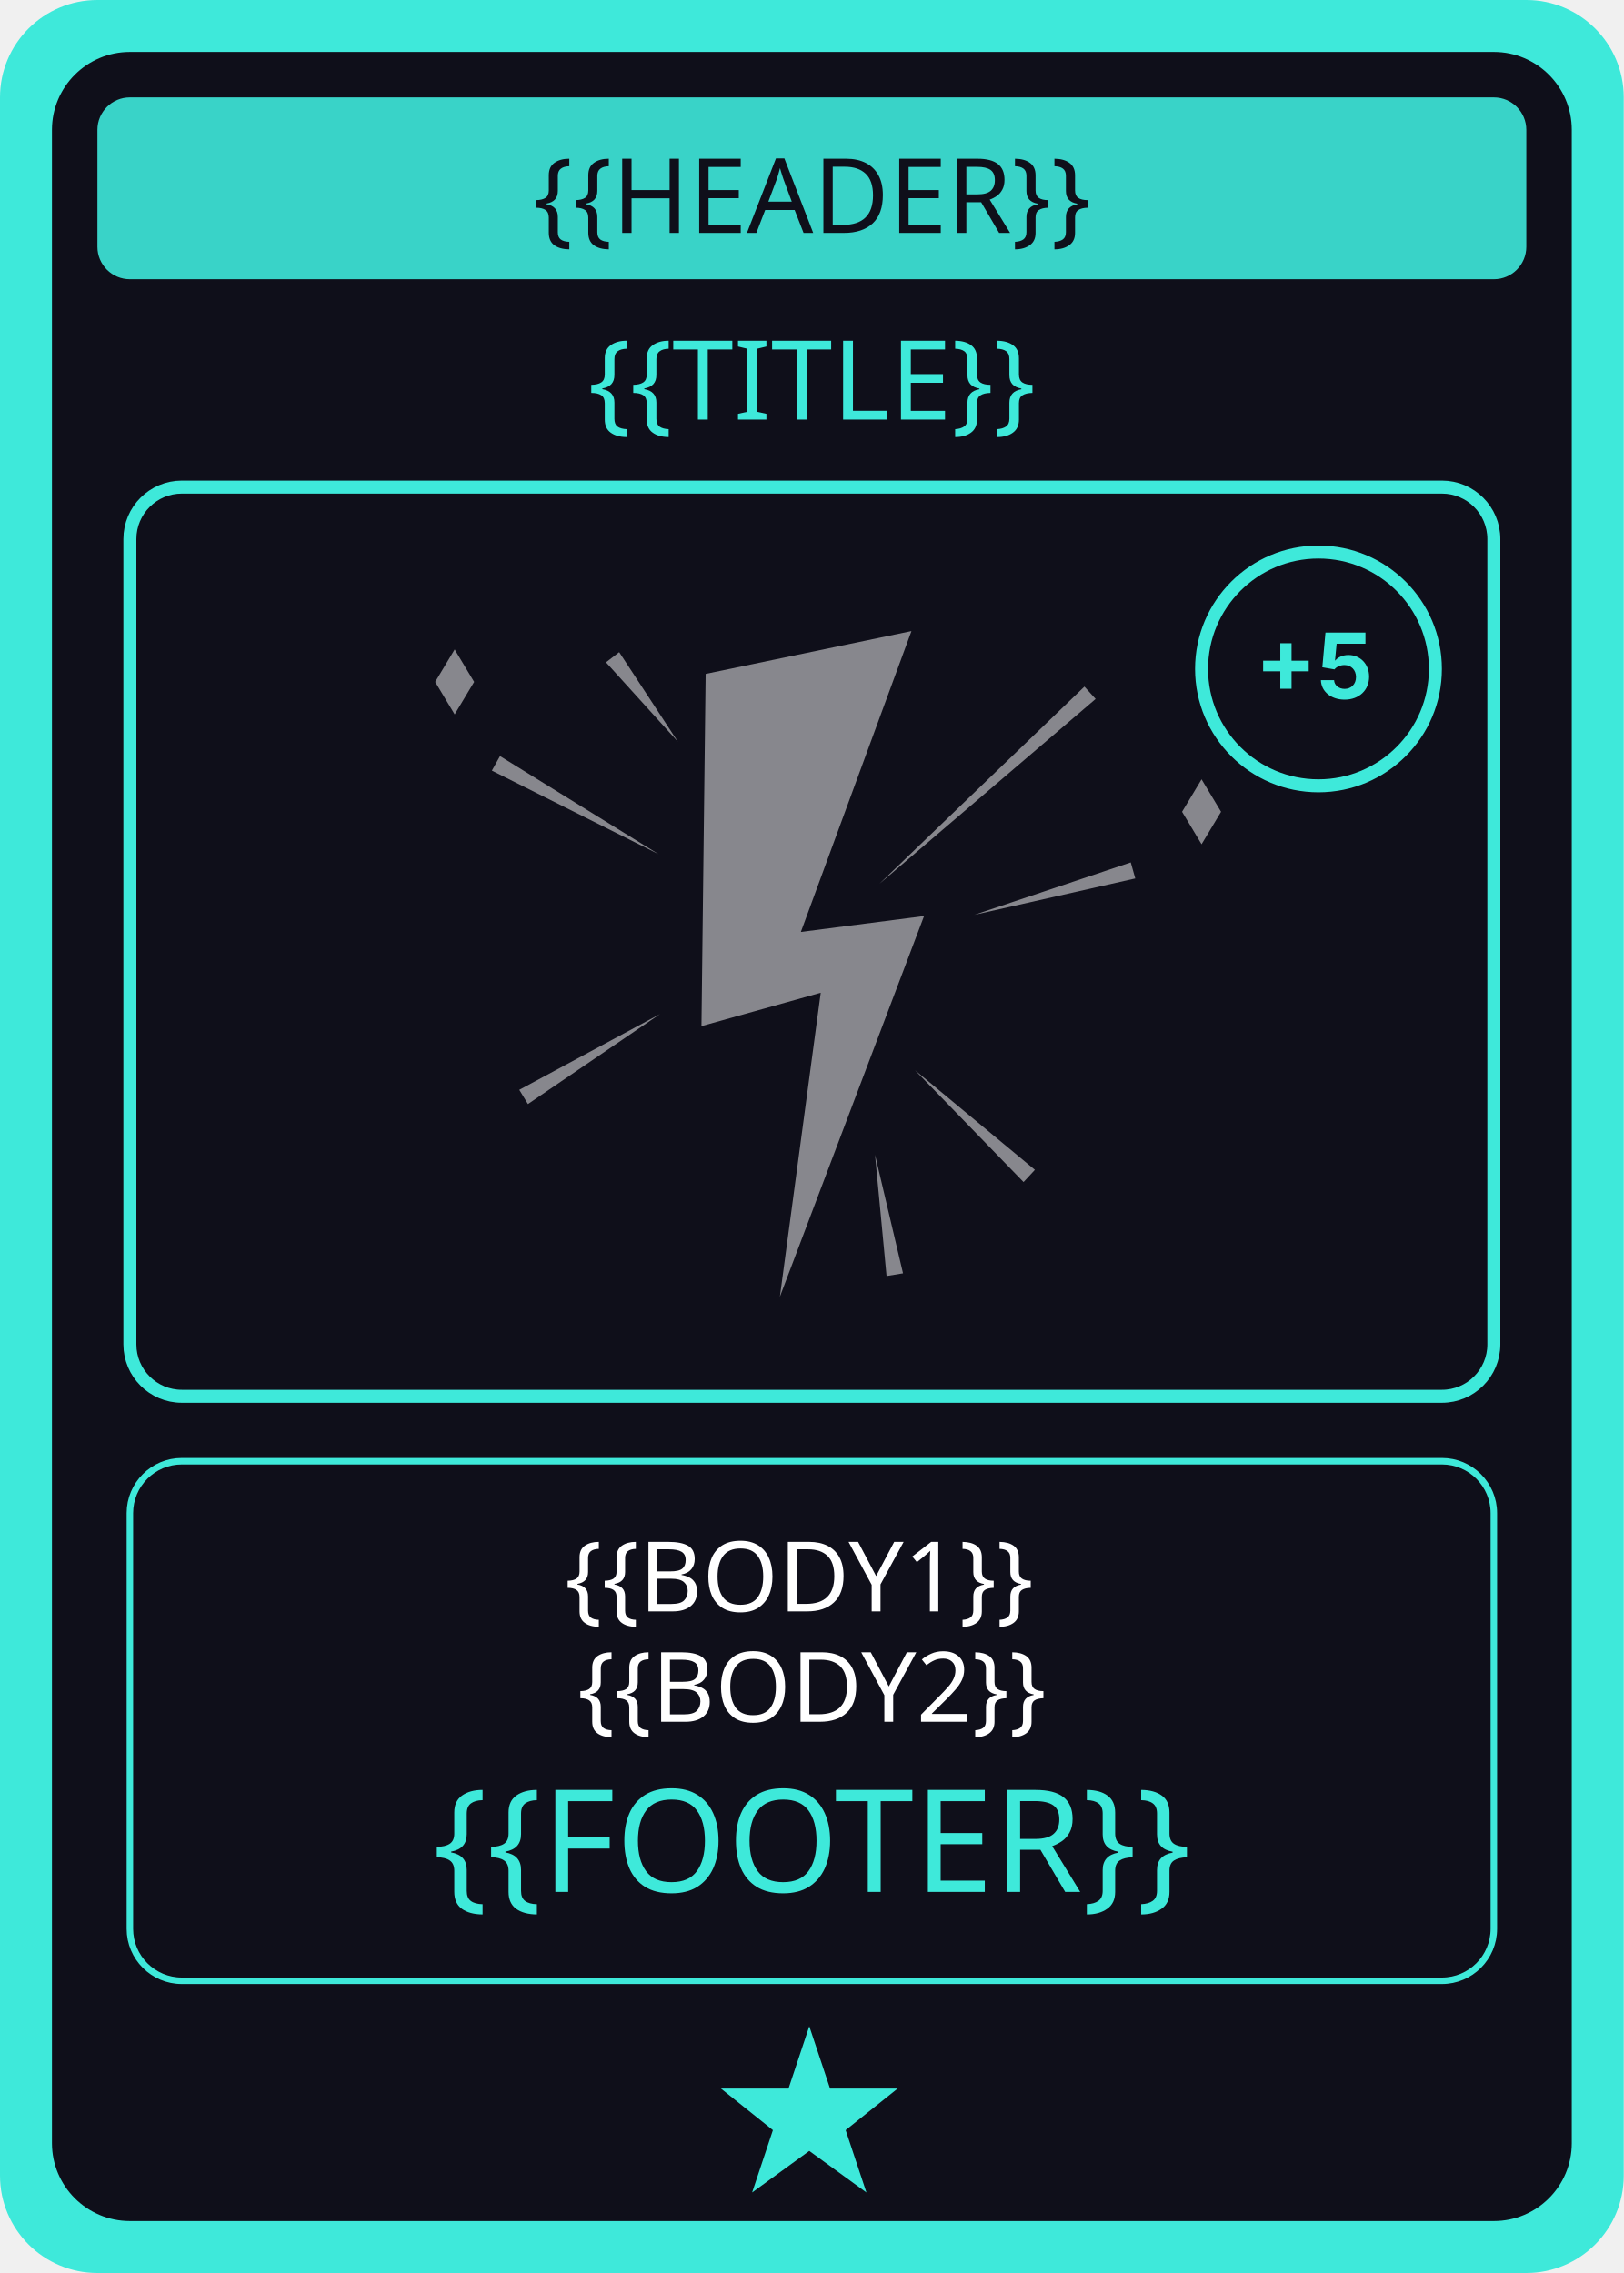
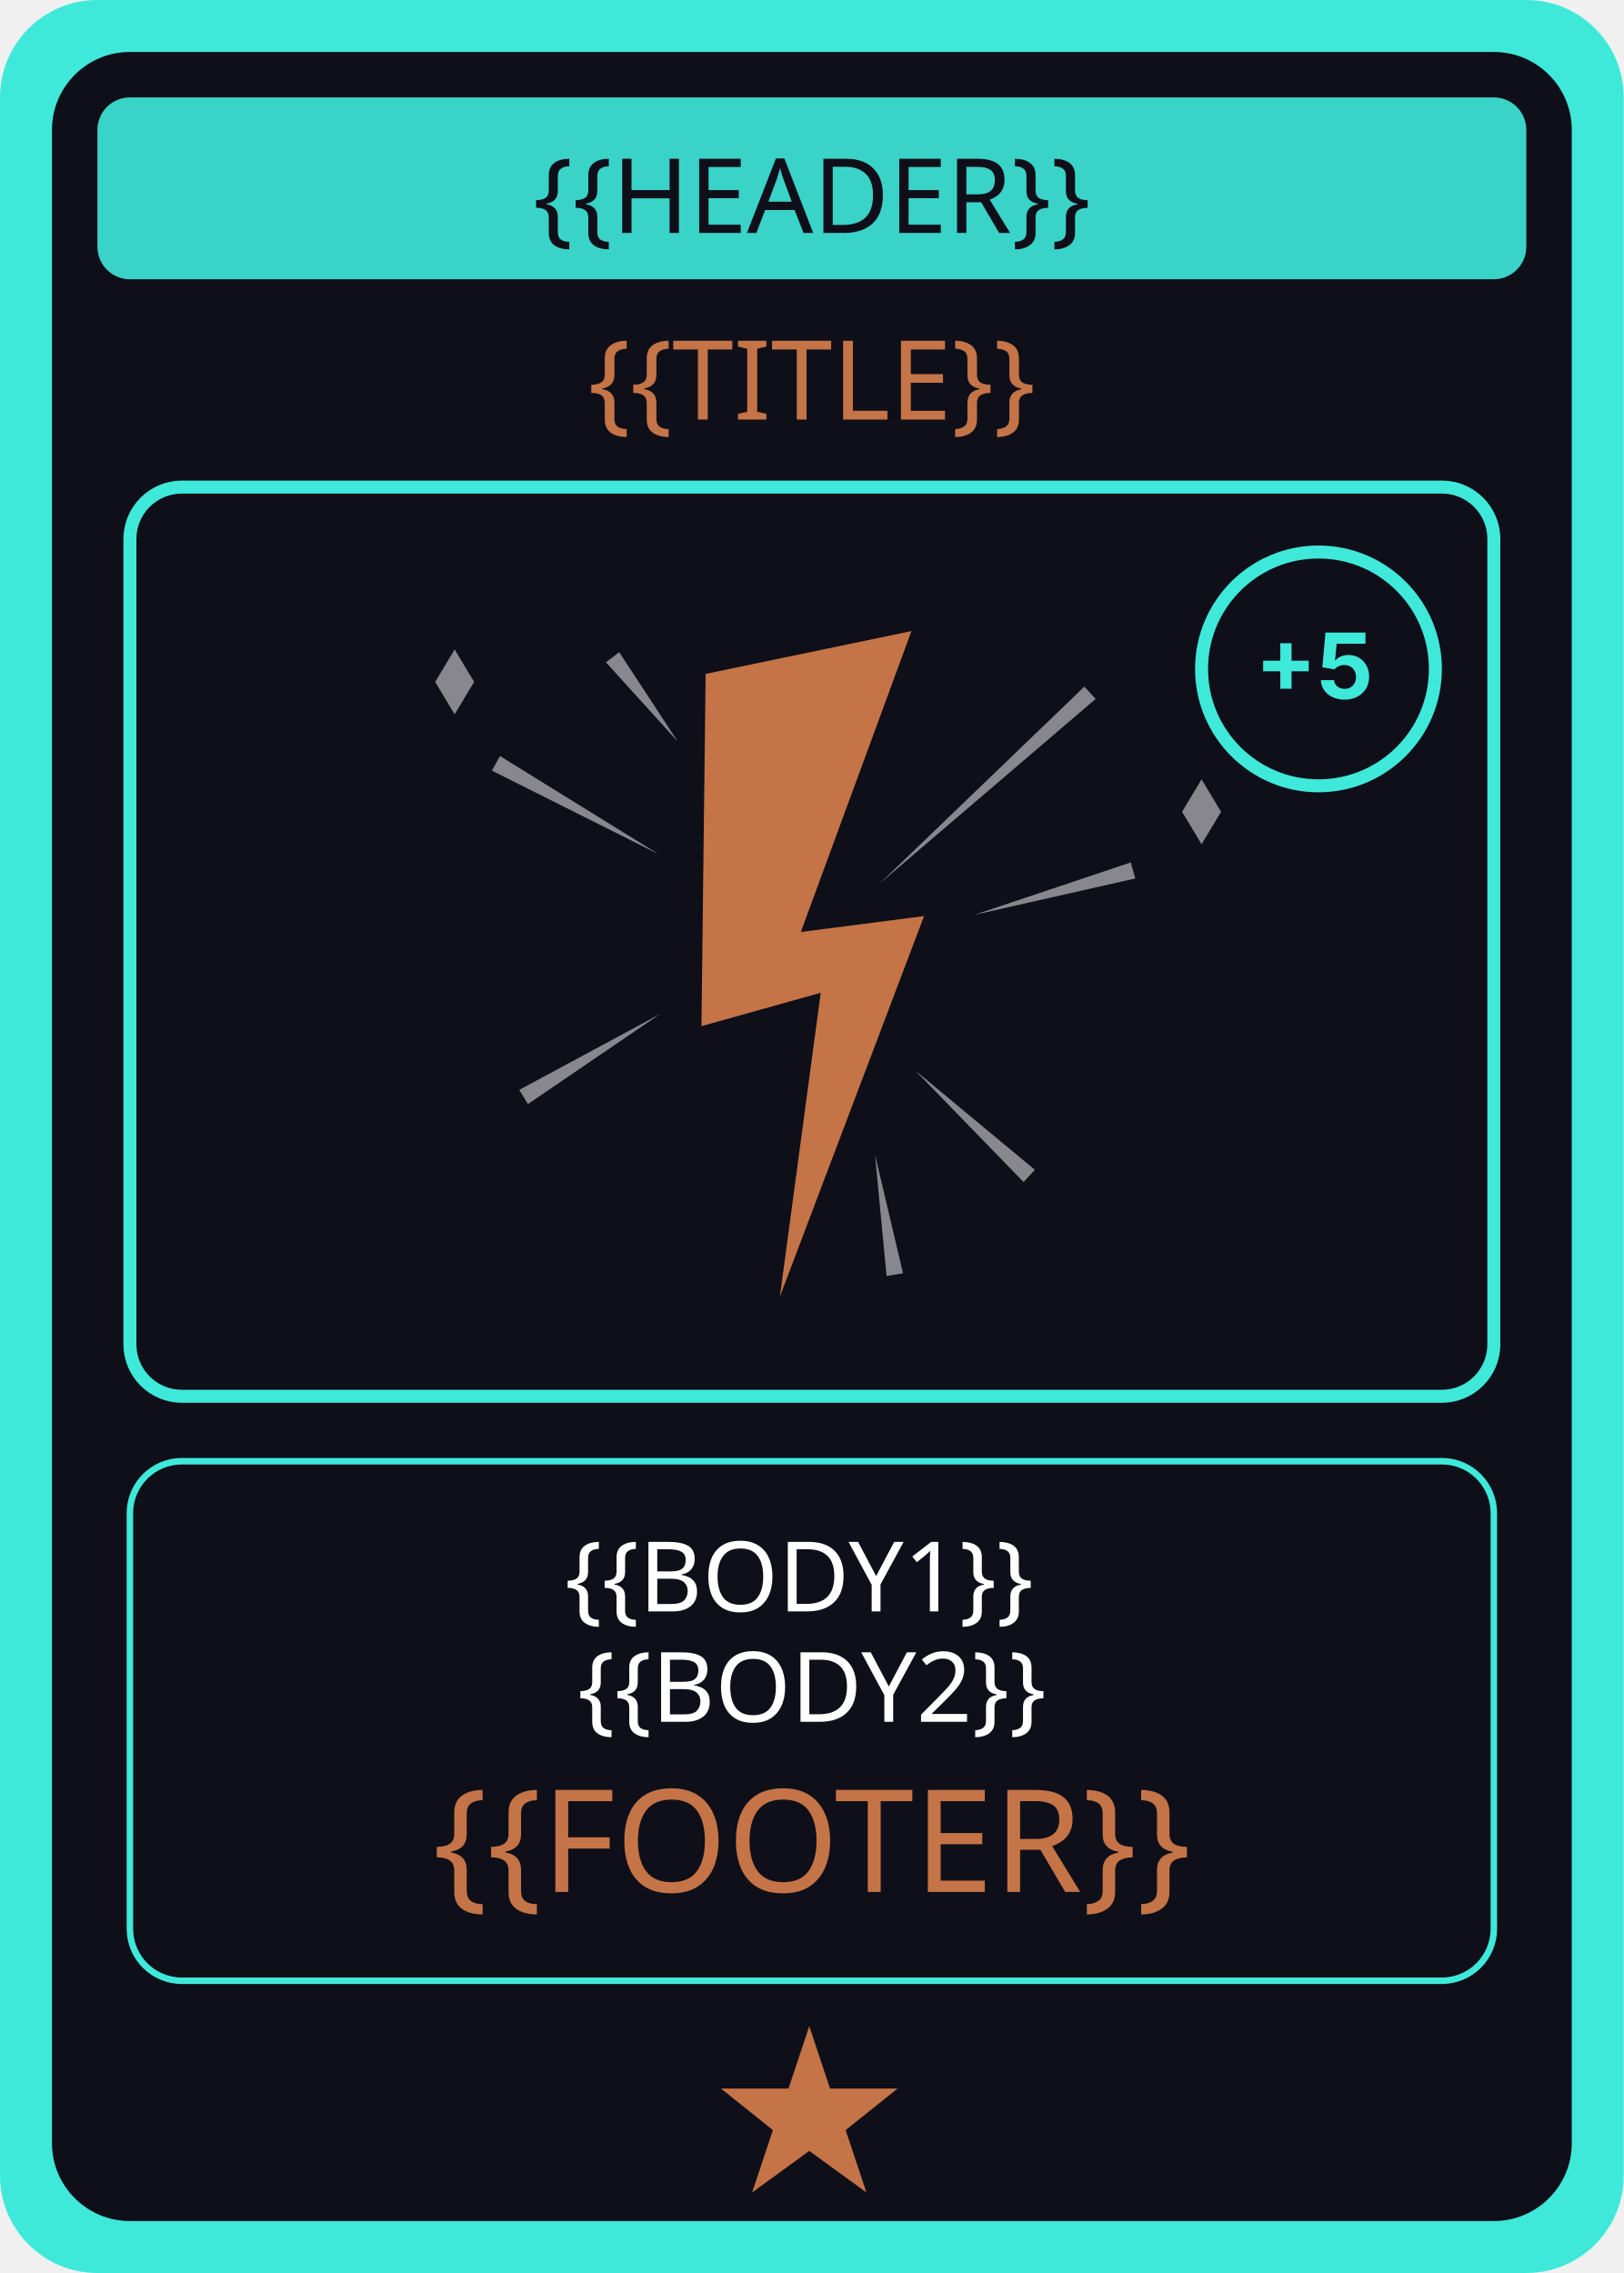
<svg xmlns="http://www.w3.org/2000/svg" width="250" height="350" viewBox="0 0 250 350" fill="none">
  <g clip-path="url(#clip0_222_53)">
    <path d="M235 0H15C6.716 0 0 6.716 0 15V335C0 343.284 6.716 350 15 350H235C243.284 350 250 343.284 250 335V15C250 6.716 243.284 0 235 0Z" fill="#3EE9DA" />
    <path d="M230 8H20C13.373 8 8 13.373 8 20V330C8 336.627 13.373 342 20 342H230C236.627 342 242 336.627 242 330V20C242 13.373 236.627 8 230 8Z" fill="#0F0F1A" />
    <path opacity="0.9" d="M230 15H20C17.239 15 15 17.239 15 20V38C15 40.761 17.239 43 20 43H230C232.761 43 235 40.761 235 38V20C235 17.239 232.761 15 230 15Z" fill="#3EE9DA" />
    <text fill="#0F0F1A" text-anchor="middle" font-family="Neucha" font-size="16" letter-spacing="0em">
      <tspan x="125" y="35.867">{{HEADER}}</tspan>
    </text>
-     <text fill="#3EE9DA" text-anchor="middle" font-family="Neucha" font-size="17" letter-spacing="0em">
+     <text fill="#C47446" text-anchor="middle" font-family="Neucha" font-size="17" letter-spacing="0em">
      <tspan x="125" y="64.609">{{TITLE}}</tspan>
    </text>
    <path d="M222 75H28C23.582 75 20 78.582 20 83V207C20 211.418 23.582 215 28 215H222C226.418 215 230 211.418 230 207V83C230 78.582 226.418 75 222 75Z" fill="#0F0F1A" stroke="#3EE9DA" stroke-width="2" />
    <path d="M70 100L73 105L70 110L67 105L70 100Z" fill="white" fill-opacity="0.5" />
    <path d="M185 120L188 125L185 130L182 125L185 120Z" fill="white" fill-opacity="0.5" />
    <path d="M222 225H28C23.582 225 20 228.582 20 233V297C20 301.418 23.582 305 28 305H222C226.418 305 230 301.418 230 297V233C230 228.582 226.418 225 222 225Z" fill="#0F0F1A" stroke="#3EE9DA" />
    <text fill="white" text-anchor="middle" font-family="Neucha" font-size="15" letter-spacing="0em">
      <tspan x="125" y="248.125">{{BODY1}}</tspan>
      <tspan x="125" y="265.125">{{BODY2}}</tspan>
    </text>
-     <text fill="#3EE9DA" text-anchor="middle" font-family="Neucha" font-size="22" letter-spacing="0em">
+     <text fill="#C47446" text-anchor="middle" font-family="Neucha" font-size="22" letter-spacing="0em">
      <tspan x="125" y="291.317">{{FOOTER}}</tspan>
    </text>
-     <path d="M124.6 312L127.8 321.6H138.2L130.2 328L133.4 337.6L124.6 331.2L115.8 337.6L119 328L111 321.6H121.4L124.6 312Z" fill="#3EE9DA" />
-     <path d="M120.073 199.663L142.272 141.058L123.302 143.507L140.331 97.174L108.644 103.766L107.998 158.009L126.363 152.869L120.073 199.663Z" fill="white" fill-opacity="0.5" />
+     <path d="M124.6 312L127.8 321.6H138.2L130.2 328L133.4 337.6L124.6 331.2L115.8 337.6L119 328L111 321.6H121.4L124.6 312Z" fill="#C47446" />
+     <path d="M120.073 199.663L142.272 141.058L123.302 143.507L140.331 97.174L108.644 103.766L107.998 158.009L126.363 152.869L120.073 199.663Z" fill="#C47446" />
    <path d="M168.689 107.623L135.408 136.083L166.962 105.724L168.689 107.623Z" fill="white" fill-opacity="0.5" />
    <path d="M157.593 182.012L140.887 164.809L159.338 180.131L157.593 182.012Z" fill="white" fill-opacity="0.5" />
    <path d="M76.983 116.421L101.392 131.524L75.73 118.66L76.983 116.421Z" fill="white" fill-opacity="0.5" />
    <path d="M79.95 167.817L101.62 156.146L81.285 170.008L79.95 167.817Z" fill="white" fill-opacity="0.5" />
    <path d="M174.793 135.266L150.019 140.871L174.099 132.797L174.793 135.266Z" fill="white" fill-opacity="0.5" />
    <path d="M95.332 100.418L104.36 114.197L93.299 101.985L95.332 100.418Z" fill="white" fill-opacity="0.5" />
    <path d="M136.5 196.479L134.723 177.804L139.034 196.062L136.5 196.479Z" fill="white" fill-opacity="0.5" />
    <path d="M203 121C212.941 121 221 112.941 221 103C221 93.059 212.941 85 203 85C193.059 85 185 93.059 185 103C185 112.941 193.059 121 203 121Z" fill="#0F0F1A" stroke="#3EE9DA" stroke-width="2" />
    <text fill="#3EE9DA" style="white-space: pre" xml:space="preserve" font-family="Inter" font-size="14" font-weight="bold" letter-spacing="0em">
      <tspan x="193.23" y="107.591">+5</tspan>
    </text>
  </g>
  <defs>
    <clipPath id="clip0_222_53">
      <rect width="250" height="350" fill="white" />
    </clipPath>
  </defs>
</svg>
